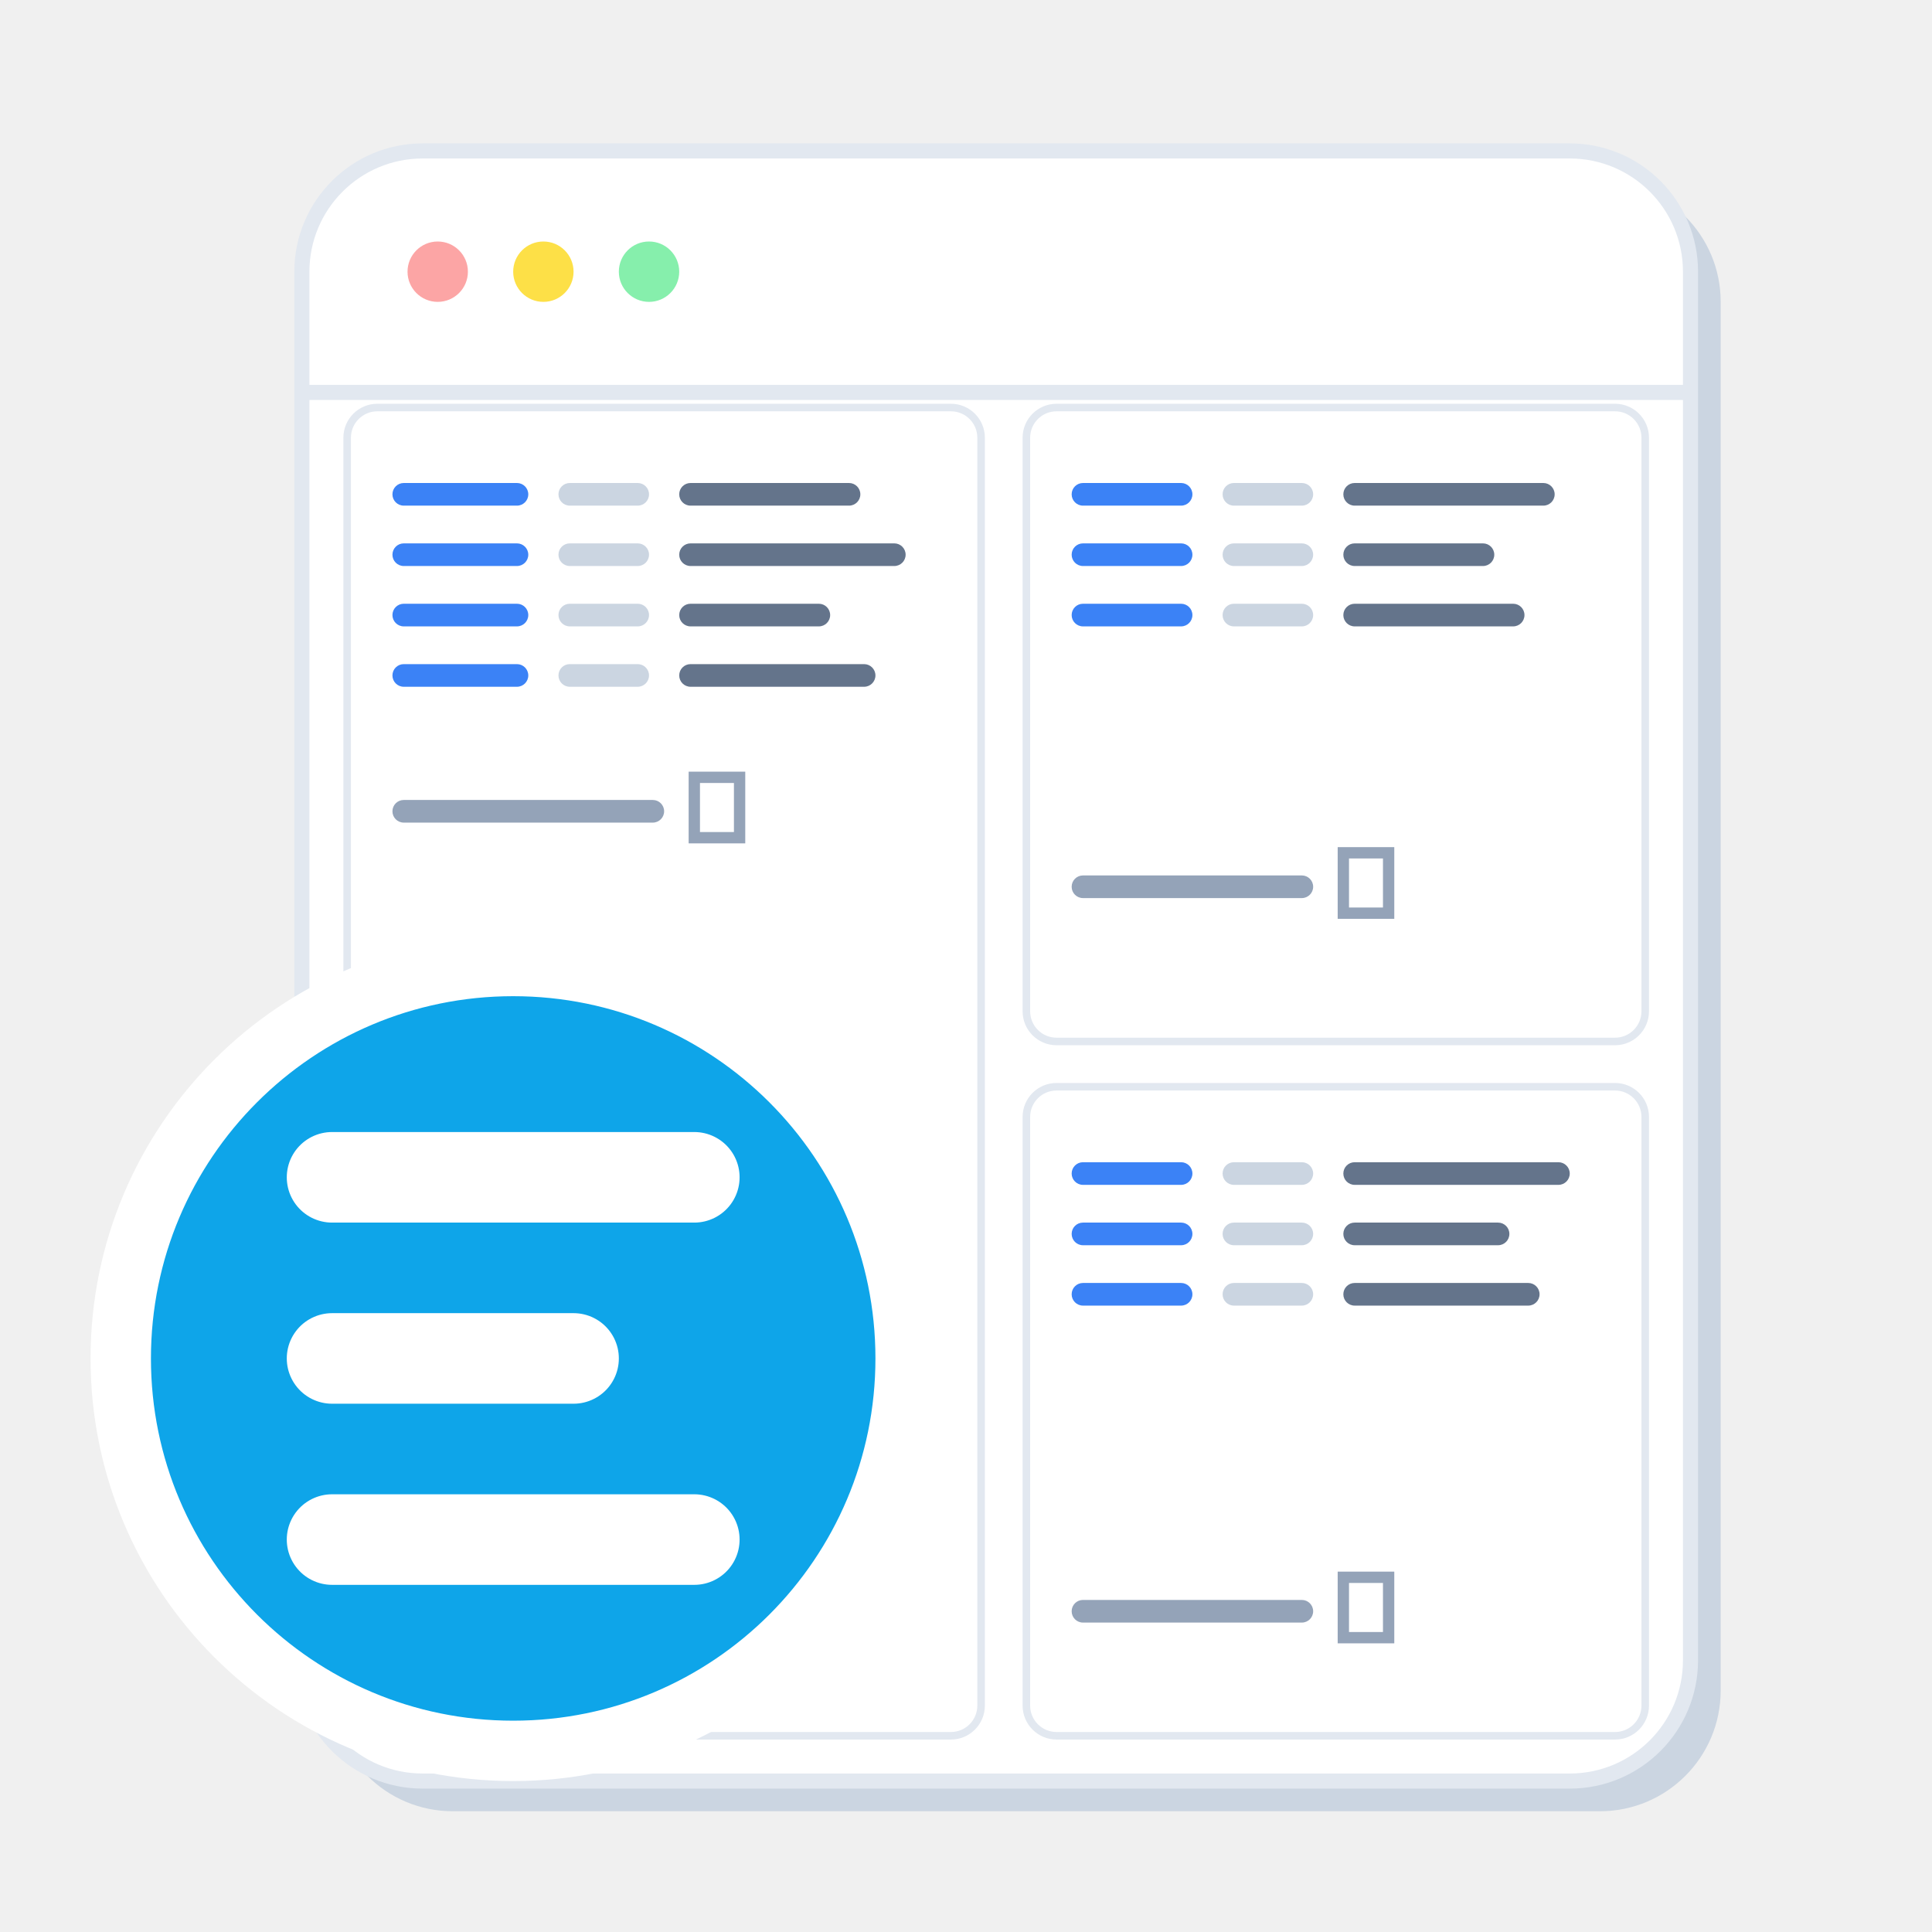
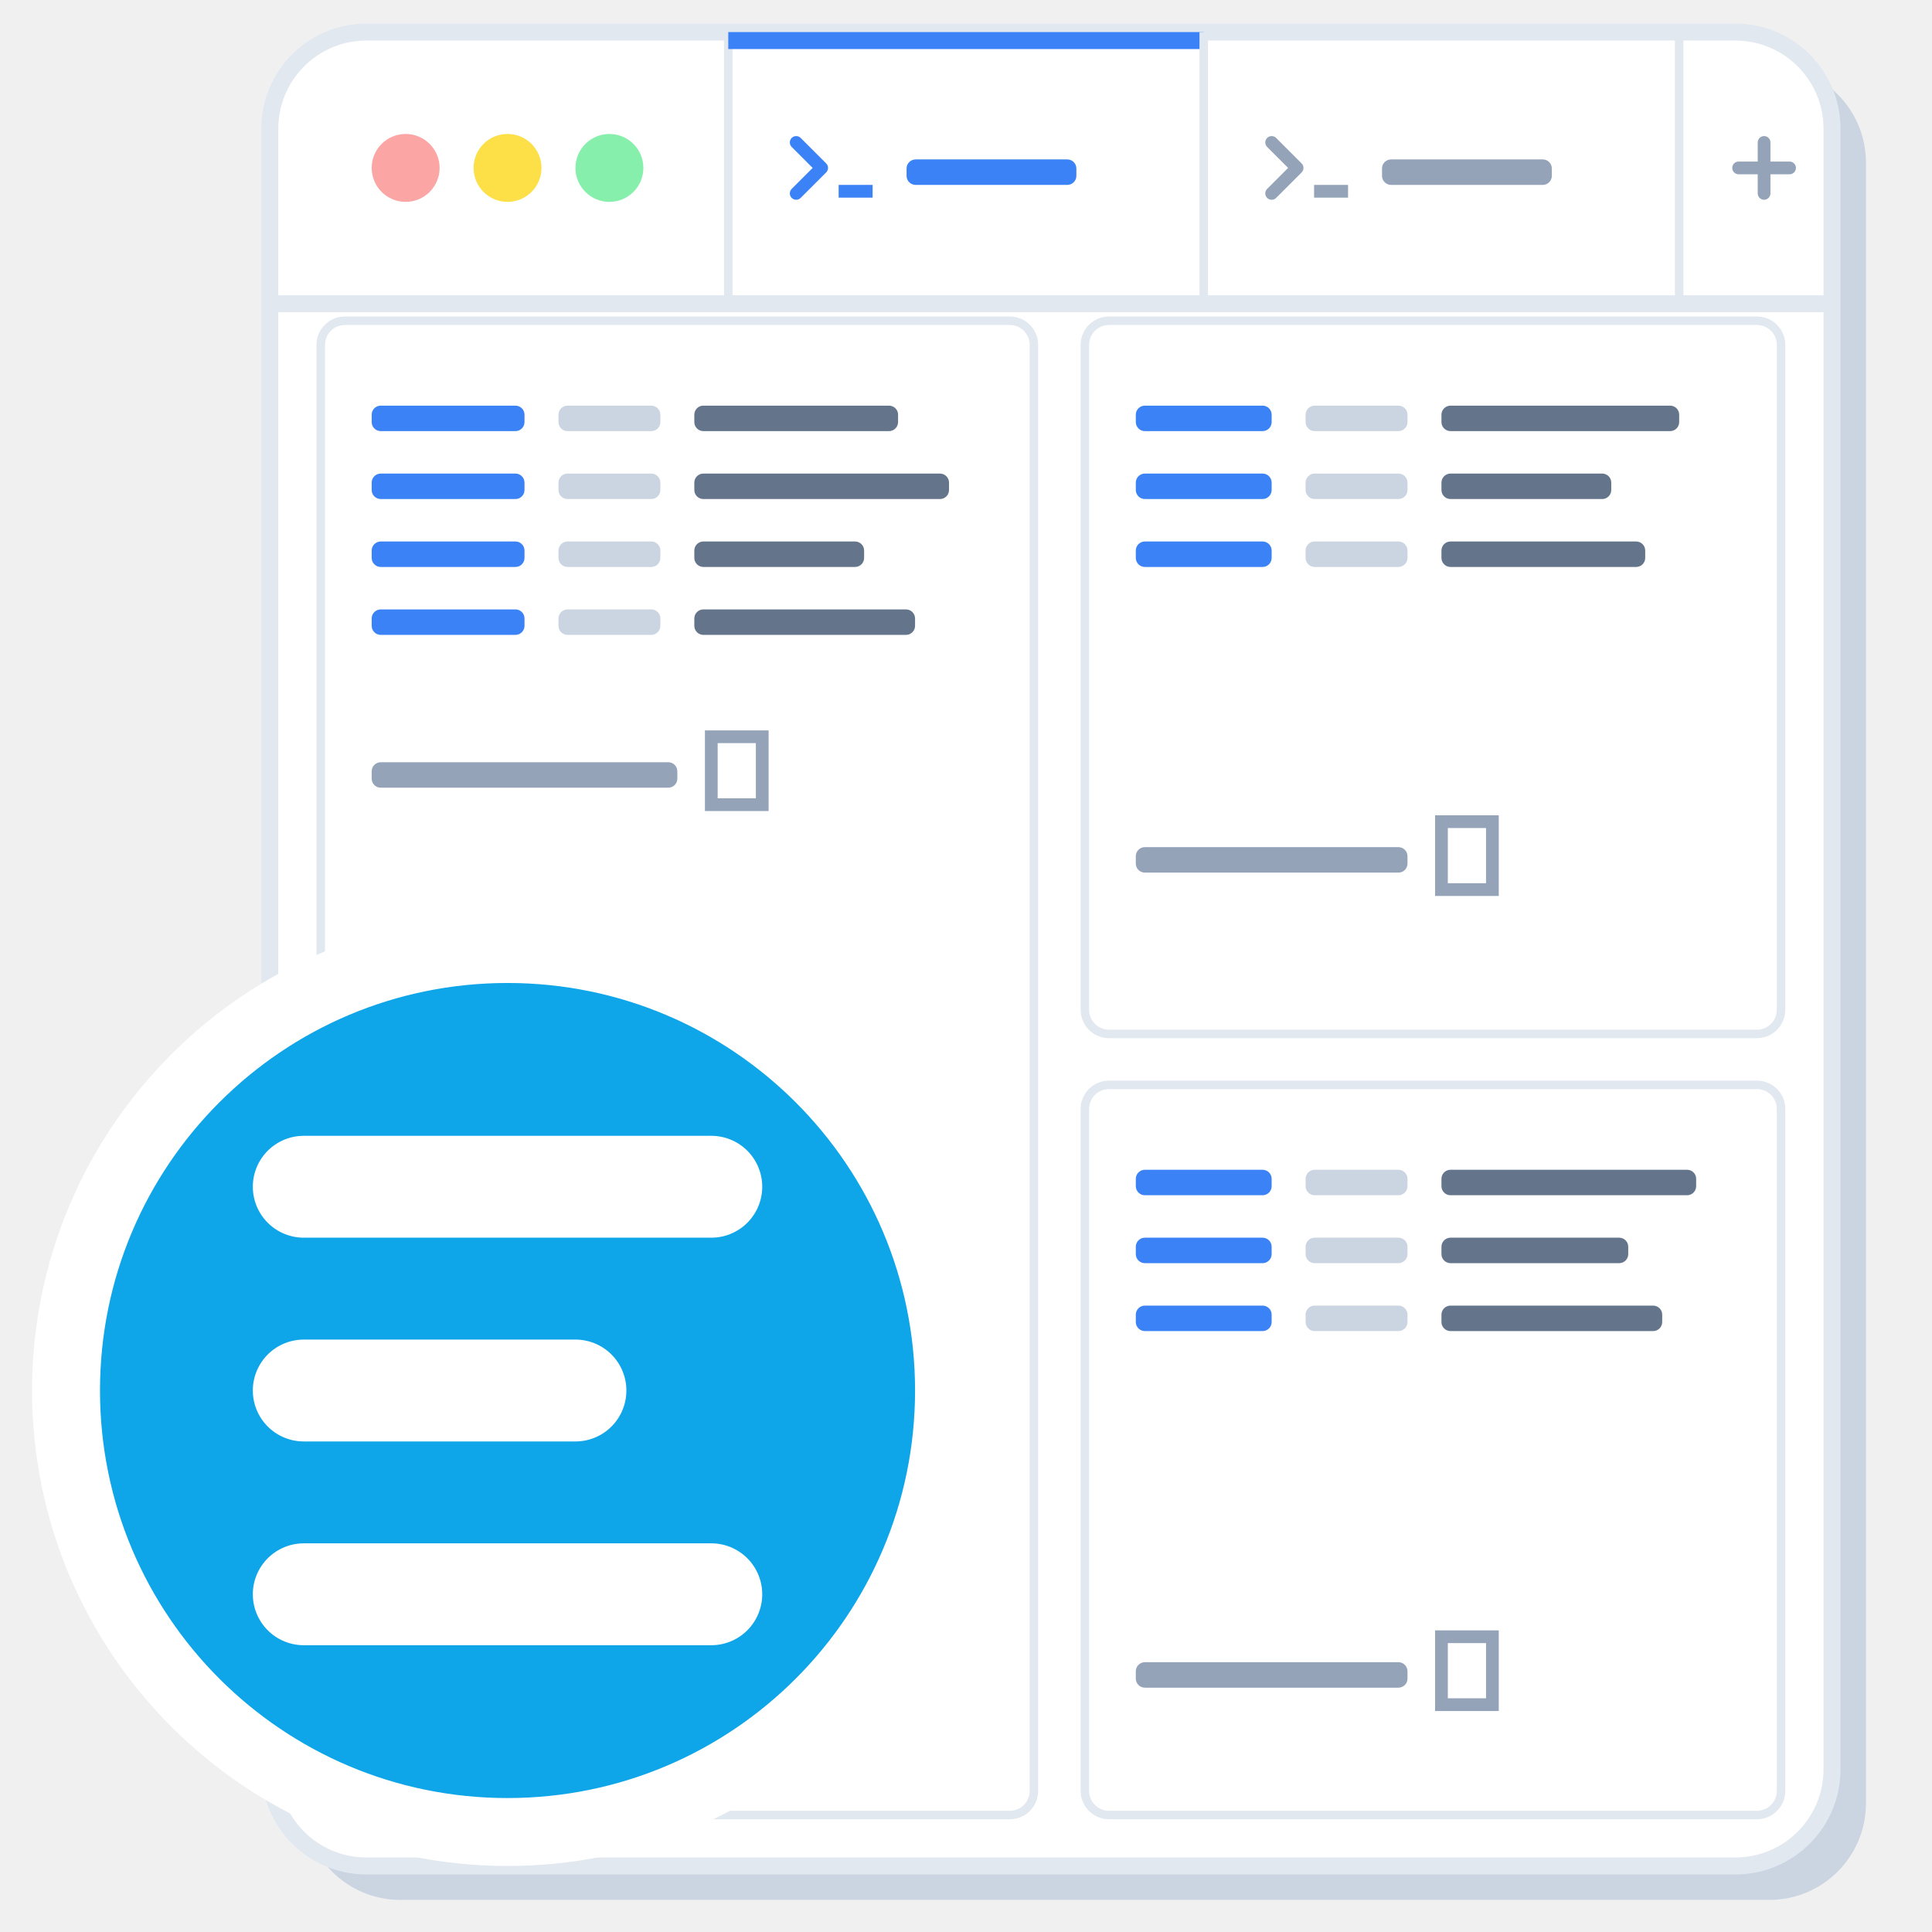
- <svg xmlns="http://www.w3.org/2000/svg" width="256" height="256" viewBox="0 0 256 256" fill="none">
-   <rect x="44" y="24" width="184" height="216" rx="16" fill="#cbd5e1">
-   </rect>
-   <rect x="40" y="20" width="184" height="216" rx="16" fill="#ffffff" stroke="#e2e8f0" stroke-width="2">
-   </rect>
-   <circle cx="58" cy="36" r="4" fill="#fca5a5">
-   </circle>
-   <circle cx="72" cy="36" r="4" fill="#fde047">
-   </circle>
-   <circle cx="86" cy="36" r="4" fill="#86efac">
-   </circle>
-   <line x1="40" y1="52" x2="224" y2="52" stroke="#e2e8f0" stroke-width="2">
-   </line>
-   <rect x="46" y="54" width="84" height="176" rx="4" fill="#ffffff" stroke="#e2e8f0" stroke-width="1">
-   </rect>
-   <rect x="136" y="54" width="82" height="84" rx="4" fill="#ffffff" stroke="#e2e8f0" stroke-width="1">
-   </rect>
-   <rect x="136" y="144" width="82" height="86" rx="4" fill="#ffffff" stroke="#e2e8f0" stroke-width="1">
-   </rect>
-   <rect x="52" y="64" width="18" height="3" rx="1.5" fill="#3b82f6">
-   </rect>
-   <rect x="74" y="64" width="12" height="3" rx="1.5" fill="#cbd5e1">
-   </rect>
-   <rect x="90" y="64" width="24" height="3" rx="1.5" fill="#64748b">
-   </rect>
-   <rect x="52" y="72" width="18" height="3" rx="1.5" fill="#3b82f6">
-   </rect>
-   <rect x="74" y="72" width="12" height="3" rx="1.5" fill="#cbd5e1">
-   </rect>
-   <rect x="90" y="72" width="30" height="3" rx="1.5" fill="#64748b">
-   </rect>
-   <rect x="52" y="80" width="18" height="3" rx="1.5" fill="#3b82f6">
-   </rect>
-   <rect x="74" y="80" width="12" height="3" rx="1.5" fill="#cbd5e1">
-   </rect>
-   <rect x="90" y="80" width="20" height="3" rx="1.5" fill="#64748b">
-   </rect>
-   <rect x="52" y="88" width="18" height="3" rx="1.5" fill="#3b82f6">
-   </rect>
-   <rect x="74" y="88" width="12" height="3" rx="1.5" fill="#cbd5e1">
-   </rect>
-   <rect x="90" y="88" width="26" height="3" rx="1.5" fill="#64748b">
-   </rect>
-   <rect x="52" y="106" width="36" height="3" rx="1.5" fill="#94a3b8">
-   </rect>
-   <rect x="92" y="103" width="6" height="8" fill="none" stroke="#94a3b8" stroke-width="1.5">
-   </rect>
-   <rect x="142" y="64" width="16" height="3" rx="1.5" fill="#3b82f6">
-   </rect>
-   <rect x="162" y="64" width="12" height="3" rx="1.5" fill="#cbd5e1">
-   </rect>
-   <rect x="178" y="64" width="28" height="3" rx="1.5" fill="#64748b">
-   </rect>
-   <rect x="142" y="72" width="16" height="3" rx="1.5" fill="#3b82f6">
-   </rect>
-   <rect x="162" y="72" width="12" height="3" rx="1.5" fill="#cbd5e1">
-   </rect>
-   <rect x="178" y="72" width="20" height="3" rx="1.5" fill="#64748b">
-   </rect>
-   <rect x="142" y="80" width="16" height="3" rx="1.5" fill="#3b82f6">
-   </rect>
-   <rect x="162" y="80" width="12" height="3" rx="1.5" fill="#cbd5e1">
-   </rect>
-   <rect x="178" y="80" width="24" height="3" rx="1.5" fill="#64748b">
-   </rect>
-   <rect x="142" y="116" width="32" height="3" rx="1.5" fill="#94a3b8">
-   </rect>
-   <rect x="178" y="113" width="6" height="8" fill="none" stroke="#94a3b8" stroke-width="1.5">
-   </rect>
-   <rect x="142" y="154" width="16" height="3" rx="1.5" fill="#3b82f6">
-   </rect>
-   <rect x="162" y="154" width="12" height="3" rx="1.5" fill="#cbd5e1">
-   </rect>
-   <rect x="178" y="154" width="30" height="3" rx="1.5" fill="#64748b">
-   </rect>
-   <rect x="142" y="162" width="16" height="3" rx="1.5" fill="#3b82f6">
-   </rect>
-   <rect x="162" y="162" width="12" height="3" rx="1.5" fill="#cbd5e1">
-   </rect>
-   <rect x="178" y="162" width="22" height="3" rx="1.5" fill="#64748b">
-   </rect>
-   <rect x="142" y="170" width="16" height="3" rx="1.5" fill="#3b82f6">
-   </rect>
-   <rect x="162" y="170" width="12" height="3" rx="1.5" fill="#cbd5e1">
-   </rect>
-   <rect x="178" y="170" width="26" height="3" rx="1.5" fill="#64748b">
-   </rect>
-   <rect x="142" y="212" width="32" height="3" rx="1.5" fill="#94a3b8">
-   </rect>
-   <rect x="178" y="209" width="6" height="8" fill="none" stroke="#94a3b8" stroke-width="1.5">
-   </rect>
-   <circle cx="68" cy="180" r="52" fill="#0ea5e9" stroke="#ffffff" stroke-width="8">
-   </circle>
-   <path d="M 44 156 H 92 M 44 180 H 76 M 44 204 H 92" stroke="#ffffff" stroke-width="12" stroke-linecap="round">
-   </path>
+ <svg xmlns="http://www.w3.org/2000/svg" width="100%" height="100%" viewBox="0 0 320 320" version="1.1" xml:space="preserve" style="fill-rule:evenodd;clip-rule:evenodd;">
+   <g transform="matrix(1,0,0,1,-411.5625,-20)">
+     <g transform="matrix(1.40625,0,0,1.40625,400,-2.8125)">
+       <path d="M228,35.378L228,228.622C228,234.902 222.902,240 216.622,240L55.378,240C49.098,240 44,234.902 44,228.622L44,35.378C44,29.098 49.098,24 55.378,24L216.622,24C222.902,24 228,29.098 228,35.378Z" style="fill:rgb(203,213,225);" />
+     </g>
+     <g transform="matrix(1.40625,0,0,1.40625,400,-2.8125)">
+       <path d="M224,31.378L224,224.622C224,230.902 218.902,236 212.622,236L51.378,236C45.098,236 40,230.902 40,224.622L40,31.378C40,25.098 45.098,20 51.378,20L212.622,20C218.902,20 224,25.098 224,31.378Z" style="fill:white;stroke:rgb(226,232,240);stroke-width:2px;" />
+     </g>
+     <g transform="matrix(1.40625,0,0,1.40625,400,-2.8125)">
+       <circle cx="56" cy="36" r="4" style="fill:rgb(252,165,165);" />
+     </g>
+     <g transform="matrix(1.40625,0,0,1.40625,400,-2.8125)">
+       <circle cx="68" cy="36" r="4" style="fill:rgb(253,224,71);" />
+     </g>
+     <g transform="matrix(1.40625,0,0,1.40625,400,-2.8125)">
+       <circle cx="80" cy="36" r="4" style="fill:rgb(134,239,172);" />
+     </g>
+     <g transform="matrix(1.40625,0,0,1.40625,400,-2.8125)">
+       <path d="M94,20L94,52" style="fill:none;fill-rule:nonzero;stroke:rgb(226,232,240);stroke-width:1px;" />
+     </g>
+     <g transform="matrix(1.40625,0,0,1.40625,400,-2.8125)">
+       <rect x="94" y="20" width="56" height="2" style="fill:rgb(59,130,246);" />
+     </g>
+     <g transform="matrix(1.40625,0,0,1.40625,400,-2.8125)">
+       <path d="M102,33L105,36L102,39" style="fill:none;fill-rule:nonzero;stroke:rgb(59,130,246);stroke-width:1.5px;stroke-linecap:round;stroke-linejoin:round;" />
+     </g>
+     <g transform="matrix(1.40625,0,0,1.40625,400,-2.8125)">
+       <rect x="107" y="38" width="4" height="1.5" style="fill:rgb(59,130,246);" />
+     </g>
+     <g transform="matrix(1.40625,0,0,1.40625,400,-2.8125)">
+       <path d="M135,36.067L135,36.933C135,37.522 134.522,38 133.933,38L116.067,38C115.478,38 115,37.522 115,36.933L115,36.067C115,35.478 115.478,35 116.067,35L133.933,35C134.522,35 135,35.478 135,36.067Z" style="fill:rgb(59,130,246);" />
+     </g>
+     <g transform="matrix(1.40625,0,0,1.40625,400,-2.8125)">
+       <path d="M150,20L150,52" style="fill:none;fill-rule:nonzero;stroke:rgb(226,232,240);stroke-width:1px;" />
+     </g>
+     <g transform="matrix(1.40625,0,0,1.40625,400,-2.8125)">
+       <path d="M158,33L161,36L158,39" style="fill:none;fill-rule:nonzero;stroke:rgb(148,163,184);stroke-width:1.5px;stroke-linecap:round;stroke-linejoin:round;" />
+     </g>
+     <g transform="matrix(1.40625,0,0,1.40625,400,-2.8125)">
+       <rect x="163" y="38" width="4" height="1.5" style="fill:rgb(148,163,184);" />
+     </g>
+     <g transform="matrix(1.40625,0,0,1.40625,400,-2.8125)">
+       <path d="M191,36.067L191,36.933C191,37.522 190.522,38 189.933,38L172.067,38C171.478,38 171,37.522 171,36.933L171,36.067C171,35.478 171.478,35 172.067,35L189.933,35C190.522,35 191,35.478 191,36.067Z" style="fill:rgb(148,163,184);" />
+     </g>
+     <g transform="matrix(1.40625,0,0,1.40625,400,-2.8125)">
+       <path d="M206,20L206,52" style="fill:none;fill-rule:nonzero;stroke:rgb(226,232,240);stroke-width:1px;" />
+     </g>
+     <g transform="matrix(1.40625,0,0,1.40625,400,-2.8125)">
+       <path d="M213,36L219,36M216,33L216,39" style="fill-rule:nonzero;stroke:rgb(148,163,184);stroke-width:1.5px;stroke-linecap:round;" />
+     </g>
+     <g transform="matrix(1.40625,0,0,1.40625,400,-2.8125)">
+       <path d="M40,52L224,52" style="fill:none;fill-rule:nonzero;stroke:rgb(226,232,240);stroke-width:2px;" />
+     </g>
+     <g transform="matrix(1.40625,0,0,1.40625,400,-2.8125)">
+       <path d="M130,56.844L130,227.156C130,228.725 128.725,230 127.156,230L48.844,230C47.275,230 46,228.725 46,227.156L46,56.844C46,55.275 47.275,54 48.844,54L127.156,54C128.725,54 130,55.275 130,56.844Z" style="fill:white;stroke:rgb(226,232,240);stroke-width:1px;" />
+     </g>
+     <g transform="matrix(1.40625,0,0,1.40625,400,-2.8125)">
+       <path d="M218,56.844L218,135.156C218,136.725 216.725,138 215.156,138L138.844,138C137.275,138 136,136.725 136,135.156L136,56.844C136,55.275 137.275,54 138.844,54L215.156,54C216.725,54 218,55.275 218,56.844Z" style="fill:white;stroke:rgb(226,232,240);stroke-width:1px;" />
+     </g>
+     <g transform="matrix(1.40625,0,0,1.40625,400,-2.8125)">
+       <path d="M218,146.844L218,227.156C218,228.725 216.725,230 215.156,230L138.844,230C137.275,230 136,228.725 136,227.156L136,146.844C136,145.275 137.275,144 138.844,144L215.156,144C216.725,144 218,145.275 218,146.844Z" style="fill:white;stroke:rgb(226,232,240);stroke-width:1px;" />
+     </g>
+     <g transform="matrix(1.40625,0,0,1.40625,400,-2.8125)">
+       <path d="M70,65.067L70,65.933C70,66.522 69.522,67 68.933,67L53.067,67C52.478,67 52,66.522 52,65.933L52,65.067C52,64.478 52.478,64 53.067,64L68.933,64C69.522,64 70,64.478 70,65.067Z" style="fill:rgb(59,130,246);" />
+     </g>
+     <g transform="matrix(1.40625,0,0,1.40625,400,-2.8125)">
+       <path d="M86,65.067L86,65.933C86,66.522 85.522,67 84.933,67L75.067,67C74.478,67 74,66.522 74,65.933L74,65.067C74,64.478 74.478,64 75.067,64L84.933,64C85.522,64 86,64.478 86,65.067Z" style="fill:rgb(203,213,225);" />
+     </g>
+     <g transform="matrix(1.40625,0,0,1.40625,400,-2.8125)">
+       <path d="M114,65.067L114,65.933C114,66.522 113.522,67 112.933,67L91.067,67C90.478,67 90,66.522 90,65.933L90,65.067C90,64.478 90.478,64 91.067,64L112.933,64C113.522,64 114,64.478 114,65.067Z" style="fill:rgb(100,116,139);" />
+     </g>
+     <g transform="matrix(1.40625,0,0,1.40625,400,-2.8125)">
+       <path d="M70,73.067L70,73.933C70,74.522 69.522,75 68.933,75L53.067,75C52.478,75 52,74.522 52,73.933L52,73.067C52,72.478 52.478,72 53.067,72L68.933,72C69.522,72 70,72.478 70,73.067Z" style="fill:rgb(59,130,246);" />
+     </g>
+     <g transform="matrix(1.40625,0,0,1.40625,400,-2.8125)">
+       <path d="M86,73.067L86,73.933C86,74.522 85.522,75 84.933,75L75.067,75C74.478,75 74,74.522 74,73.933L74,73.067C74,72.478 74.478,72 75.067,72L84.933,72C85.522,72 86,72.478 86,73.067Z" style="fill:rgb(203,213,225);" />
+     </g>
+     <g transform="matrix(1.40625,0,0,1.40625,400,-2.8125)">
+       <path d="M120,73.067L120,73.933C120,74.522 119.522,75 118.933,75L91.067,75C90.478,75 90,74.522 90,73.933L90,73.067C90,72.478 90.478,72 91.067,72L118.933,72C119.522,72 120,72.478 120,73.067Z" style="fill:rgb(100,116,139);" />
+     </g>
+     <g transform="matrix(1.40625,0,0,1.40625,400,-2.8125)">
+       <path d="M70,81.067L70,81.933C70,82.522 69.522,83 68.933,83L53.067,83C52.478,83 52,82.522 52,81.933L52,81.067C52,80.478 52.478,80 53.067,80L68.933,80C69.522,80 70,80.478 70,81.067Z" style="fill:rgb(59,130,246);" />
+     </g>
+     <g transform="matrix(1.40625,0,0,1.40625,400,-2.8125)">
+       <path d="M86,81.067L86,81.933C86,82.522 85.522,83 84.933,83L75.067,83C74.478,83 74,82.522 74,81.933L74,81.067C74,80.478 74.478,80 75.067,80L84.933,80C85.522,80 86,80.478 86,81.067Z" style="fill:rgb(203,213,225);" />
+     </g>
+     <g transform="matrix(1.40625,0,0,1.40625,400,-2.8125)">
+       <path d="M110,81.067L110,81.933C110,82.522 109.522,83 108.933,83L91.067,83C90.478,83 90,82.522 90,81.933L90,81.067C90,80.478 90.478,80 91.067,80L108.933,80C109.522,80 110,80.478 110,81.067Z" style="fill:rgb(100,116,139);" />
+     </g>
+     <g transform="matrix(1.40625,0,0,1.40625,400,-2.8125)">
+       <path d="M70,89.067L70,89.933C70,90.522 69.522,91 68.933,91L53.067,91C52.478,91 52,90.522 52,89.933L52,89.067C52,88.478 52.478,88 53.067,88L68.933,88C69.522,88 70,88.478 70,89.067Z" style="fill:rgb(59,130,246);" />
+     </g>
+     <g transform="matrix(1.40625,0,0,1.40625,400,-2.8125)">
+       <path d="M86,89.067L86,89.933C86,90.522 85.522,91 84.933,91L75.067,91C74.478,91 74,90.522 74,89.933L74,89.067C74,88.478 74.478,88 75.067,88L84.933,88C85.522,88 86,88.478 86,89.067Z" style="fill:rgb(203,213,225);" />
+     </g>
+     <g transform="matrix(1.40625,0,0,1.40625,400,-2.8125)">
+       <path d="M116,89.067L116,89.933C116,90.522 115.522,91 114.933,91L91.067,91C90.478,91 90,90.522 90,89.933L90,89.067C90,88.478 90.478,88 91.067,88L114.933,88C115.522,88 116,88.478 116,89.067Z" style="fill:rgb(100,116,139);" />
+     </g>
+     <g transform="matrix(1.40625,0,0,1.40625,400,-2.8125)">
+       <path d="M88,107.067L88,107.933C88,108.522 87.522,109 86.933,109L53.067,109C52.478,109 52,108.522 52,107.933L52,107.067C52,106.478 52.478,106 53.067,106L86.933,106C87.522,106 88,106.478 88,107.067Z" style="fill:rgb(148,163,184);" />
+     </g>
+     <g transform="matrix(1.40625,0,0,1.40625,400,-2.8125)">
+       <rect x="92" y="103" width="6" height="8" style="fill:none;stroke:rgb(148,163,184);stroke-width:1.5px;" />
+     </g>
+     <g transform="matrix(1.40625,0,0,1.40625,400,-2.8125)">
+       <path d="M158,65.067L158,65.933C158,66.522 157.522,67 156.933,67L143.067,67C142.478,67 142,66.522 142,65.933L142,65.067C142,64.478 142.478,64 143.067,64L156.933,64C157.522,64 158,64.478 158,65.067Z" style="fill:rgb(59,130,246);" />
+     </g>
+     <g transform="matrix(1.40625,0,0,1.40625,400,-2.8125)">
+       <path d="M174,65.067L174,65.933C174,66.522 173.522,67 172.933,67L163.067,67C162.478,67 162,66.522 162,65.933L162,65.067C162,64.478 162.478,64 163.067,64L172.933,64C173.522,64 174,64.478 174,65.067Z" style="fill:rgb(203,213,225);" />
+     </g>
+     <g transform="matrix(1.40625,0,0,1.40625,400,-2.8125)">
+       <path d="M206,65.067L206,65.933C206,66.522 205.522,67 204.933,67L179.067,67C178.478,67 178,66.522 178,65.933L178,65.067C178,64.478 178.478,64 179.067,64L204.933,64C205.522,64 206,64.478 206,65.067Z" style="fill:rgb(100,116,139);" />
+     </g>
+     <g transform="matrix(1.40625,0,0,1.40625,400,-2.8125)">
+       <path d="M158,73.067L158,73.933C158,74.522 157.522,75 156.933,75L143.067,75C142.478,75 142,74.522 142,73.933L142,73.067C142,72.478 142.478,72 143.067,72L156.933,72C157.522,72 158,72.478 158,73.067Z" style="fill:rgb(59,130,246);" />
+     </g>
+     <g transform="matrix(1.40625,0,0,1.40625,400,-2.8125)">
+       <path d="M174,73.067L174,73.933C174,74.522 173.522,75 172.933,75L163.067,75C162.478,75 162,74.522 162,73.933L162,73.067C162,72.478 162.478,72 163.067,72L172.933,72C173.522,72 174,72.478 174,73.067Z" style="fill:rgb(203,213,225);" />
+     </g>
+     <g transform="matrix(1.40625,0,0,1.40625,400,-2.8125)">
+       <path d="M198,73.067L198,73.933C198,74.522 197.522,75 196.933,75L179.067,75C178.478,75 178,74.522 178,73.933L178,73.067C178,72.478 178.478,72 179.067,72L196.933,72C197.522,72 198,72.478 198,73.067Z" style="fill:rgb(100,116,139);" />
+     </g>
+     <g transform="matrix(1.40625,0,0,1.40625,400,-2.8125)">
+       <path d="M158,81.067L158,81.933C158,82.522 157.522,83 156.933,83L143.067,83C142.478,83 142,82.522 142,81.933L142,81.067C142,80.478 142.478,80 143.067,80L156.933,80C157.522,80 158,80.478 158,81.067Z" style="fill:rgb(59,130,246);" />
+     </g>
+     <g transform="matrix(1.40625,0,0,1.40625,400,-2.8125)">
+       <path d="M174,81.067L174,81.933C174,82.522 173.522,83 172.933,83L163.067,83C162.478,83 162,82.522 162,81.933L162,81.067C162,80.478 162.478,80 163.067,80L172.933,80C173.522,80 174,80.478 174,81.067Z" style="fill:rgb(203,213,225);" />
+     </g>
+     <g transform="matrix(1.40625,0,0,1.40625,400,-2.8125)">
+       <path d="M202,81.067L202,81.933C202,82.522 201.522,83 200.933,83L179.067,83C178.478,83 178,82.522 178,81.933L178,81.067C178,80.478 178.478,80 179.067,80L200.933,80C201.522,80 202,80.478 202,81.067Z" style="fill:rgb(100,116,139);" />
+     </g>
+     <g transform="matrix(1.40625,0,0,1.40625,400,-2.8125)">
+       <path d="M174,117.067L174,117.933C174,118.522 173.522,119 172.933,119L143.067,119C142.478,119 142,118.522 142,117.933L142,117.067C142,116.478 142.478,116 143.067,116L172.933,116C173.522,116 174,116.478 174,117.067Z" style="fill:rgb(148,163,184);" />
+     </g>
+     <g transform="matrix(1.40625,0,0,1.40625,400,-2.8125)">
+       <rect x="178" y="113" width="6" height="8" style="fill:none;stroke:rgb(148,163,184);stroke-width:1.5px;" />
+     </g>
+     <g transform="matrix(1.40625,0,0,1.40625,400,-2.8125)">
+       <path d="M158,155.067L158,155.933C158,156.522 157.522,157 156.933,157L143.067,157C142.478,157 142,156.522 142,155.933L142,155.067C142,154.478 142.478,154 143.067,154L156.933,154C157.522,154 158,154.478 158,155.067Z" style="fill:rgb(59,130,246);" />
+     </g>
+     <g transform="matrix(1.40625,0,0,1.40625,400,-2.8125)">
+       <path d="M174,155.067L174,155.933C174,156.522 173.522,157 172.933,157L163.067,157C162.478,157 162,156.522 162,155.933L162,155.067C162,154.478 162.478,154 163.067,154L172.933,154C173.522,154 174,154.478 174,155.067Z" style="fill:rgb(203,213,225);" />
+     </g>
+     <g transform="matrix(1.40625,0,0,1.40625,400,-2.8125)">
+       <path d="M208,155.067L208,155.933C208,156.522 207.522,157 206.933,157L179.067,157C178.478,157 178,156.522 178,155.933L178,155.067C178,154.478 178.478,154 179.067,154L206.933,154C207.522,154 208,154.478 208,155.067Z" style="fill:rgb(100,116,139);" />
+     </g>
+     <g transform="matrix(1.40625,0,0,1.40625,400,-2.8125)">
+       <path d="M158,163.067L158,163.933C158,164.522 157.522,165 156.933,165L143.067,165C142.478,165 142,164.522 142,163.933L142,163.067C142,162.478 142.478,162 143.067,162L156.933,162C157.522,162 158,162.478 158,163.067Z" style="fill:rgb(59,130,246);" />
+     </g>
+     <g transform="matrix(1.40625,0,0,1.40625,400,-2.8125)">
+       <path d="M174,163.067L174,163.933C174,164.522 173.522,165 172.933,165L163.067,165C162.478,165 162,164.522 162,163.933L162,163.067C162,162.478 162.478,162 163.067,162L172.933,162C173.522,162 174,162.478 174,163.067Z" style="fill:rgb(203,213,225);" />
+     </g>
+     <g transform="matrix(1.40625,0,0,1.40625,400,-2.8125)">
+       <path d="M200,163.067L200,163.933C200,164.522 199.522,165 198.933,165L179.067,165C178.478,165 178,164.522 178,163.933L178,163.067C178,162.478 178.478,162 179.067,162L198.933,162C199.522,162 200,162.478 200,163.067Z" style="fill:rgb(100,116,139);" />
+     </g>
+     <g transform="matrix(1.40625,0,0,1.40625,400,-2.8125)">
+       <path d="M158,171.067L158,171.933C158,172.522 157.522,173 156.933,173L143.067,173C142.478,173 142,172.522 142,171.933L142,171.067C142,170.478 142.478,170 143.067,170L156.933,170C157.522,170 158,170.478 158,171.067Z" style="fill:rgb(59,130,246);" />
+     </g>
+     <g transform="matrix(1.40625,0,0,1.40625,400,-2.8125)">
+       <path d="M174,171.067L174,171.933C174,172.522 173.522,173 172.933,173L163.067,173C162.478,173 162,172.522 162,171.933L162,171.067C162,170.478 162.478,170 163.067,170L172.933,170C173.522,170 174,170.478 174,171.067Z" style="fill:rgb(203,213,225);" />
+     </g>
+     <g transform="matrix(1.40625,0,0,1.40625,400,-2.8125)">
+       <path d="M204,171.067L204,171.933C204,172.522 203.522,173 202.933,173L179.067,173C178.478,173 178,172.522 178,171.933L178,171.067C178,170.478 178.478,170 179.067,170L202.933,170C203.522,170 204,170.478 204,171.067Z" style="fill:rgb(100,116,139);" />
+     </g>
+     <g transform="matrix(1.40625,0,0,1.40625,400,-2.8125)">
+       <path d="M174,213.067L174,213.933C174,214.522 173.522,215 172.933,215L143.067,215C142.478,215 142,214.522 142,213.933L142,213.067C142,212.478 142.478,212 143.067,212L172.933,212C173.522,212 174,212.478 174,213.067Z" style="fill:rgb(148,163,184);" />
+     </g>
+     <g transform="matrix(1.40625,0,0,1.40625,400,-2.8125)">
+       <rect x="178" y="209" width="6" height="8" style="fill:none;stroke:rgb(148,163,184);stroke-width:1.5px;" />
+     </g>
+     <g transform="matrix(1.40625,0,0,1.40625,400,-2.8125)">
+       <circle cx="68" cy="180" r="52" style="fill:rgb(14,165,233);stroke:white;stroke-width:8px;" />
+     </g>
+     <g transform="matrix(1.40625,0,0,1.40625,400,-2.8125)">
+       <path d="M44,156L92,156M44,180L76,180M44,204L92,204" style="fill-rule:nonzero;stroke:white;stroke-width:12px;stroke-linecap:round;" />
+     </g>
+   </g>
</svg>
